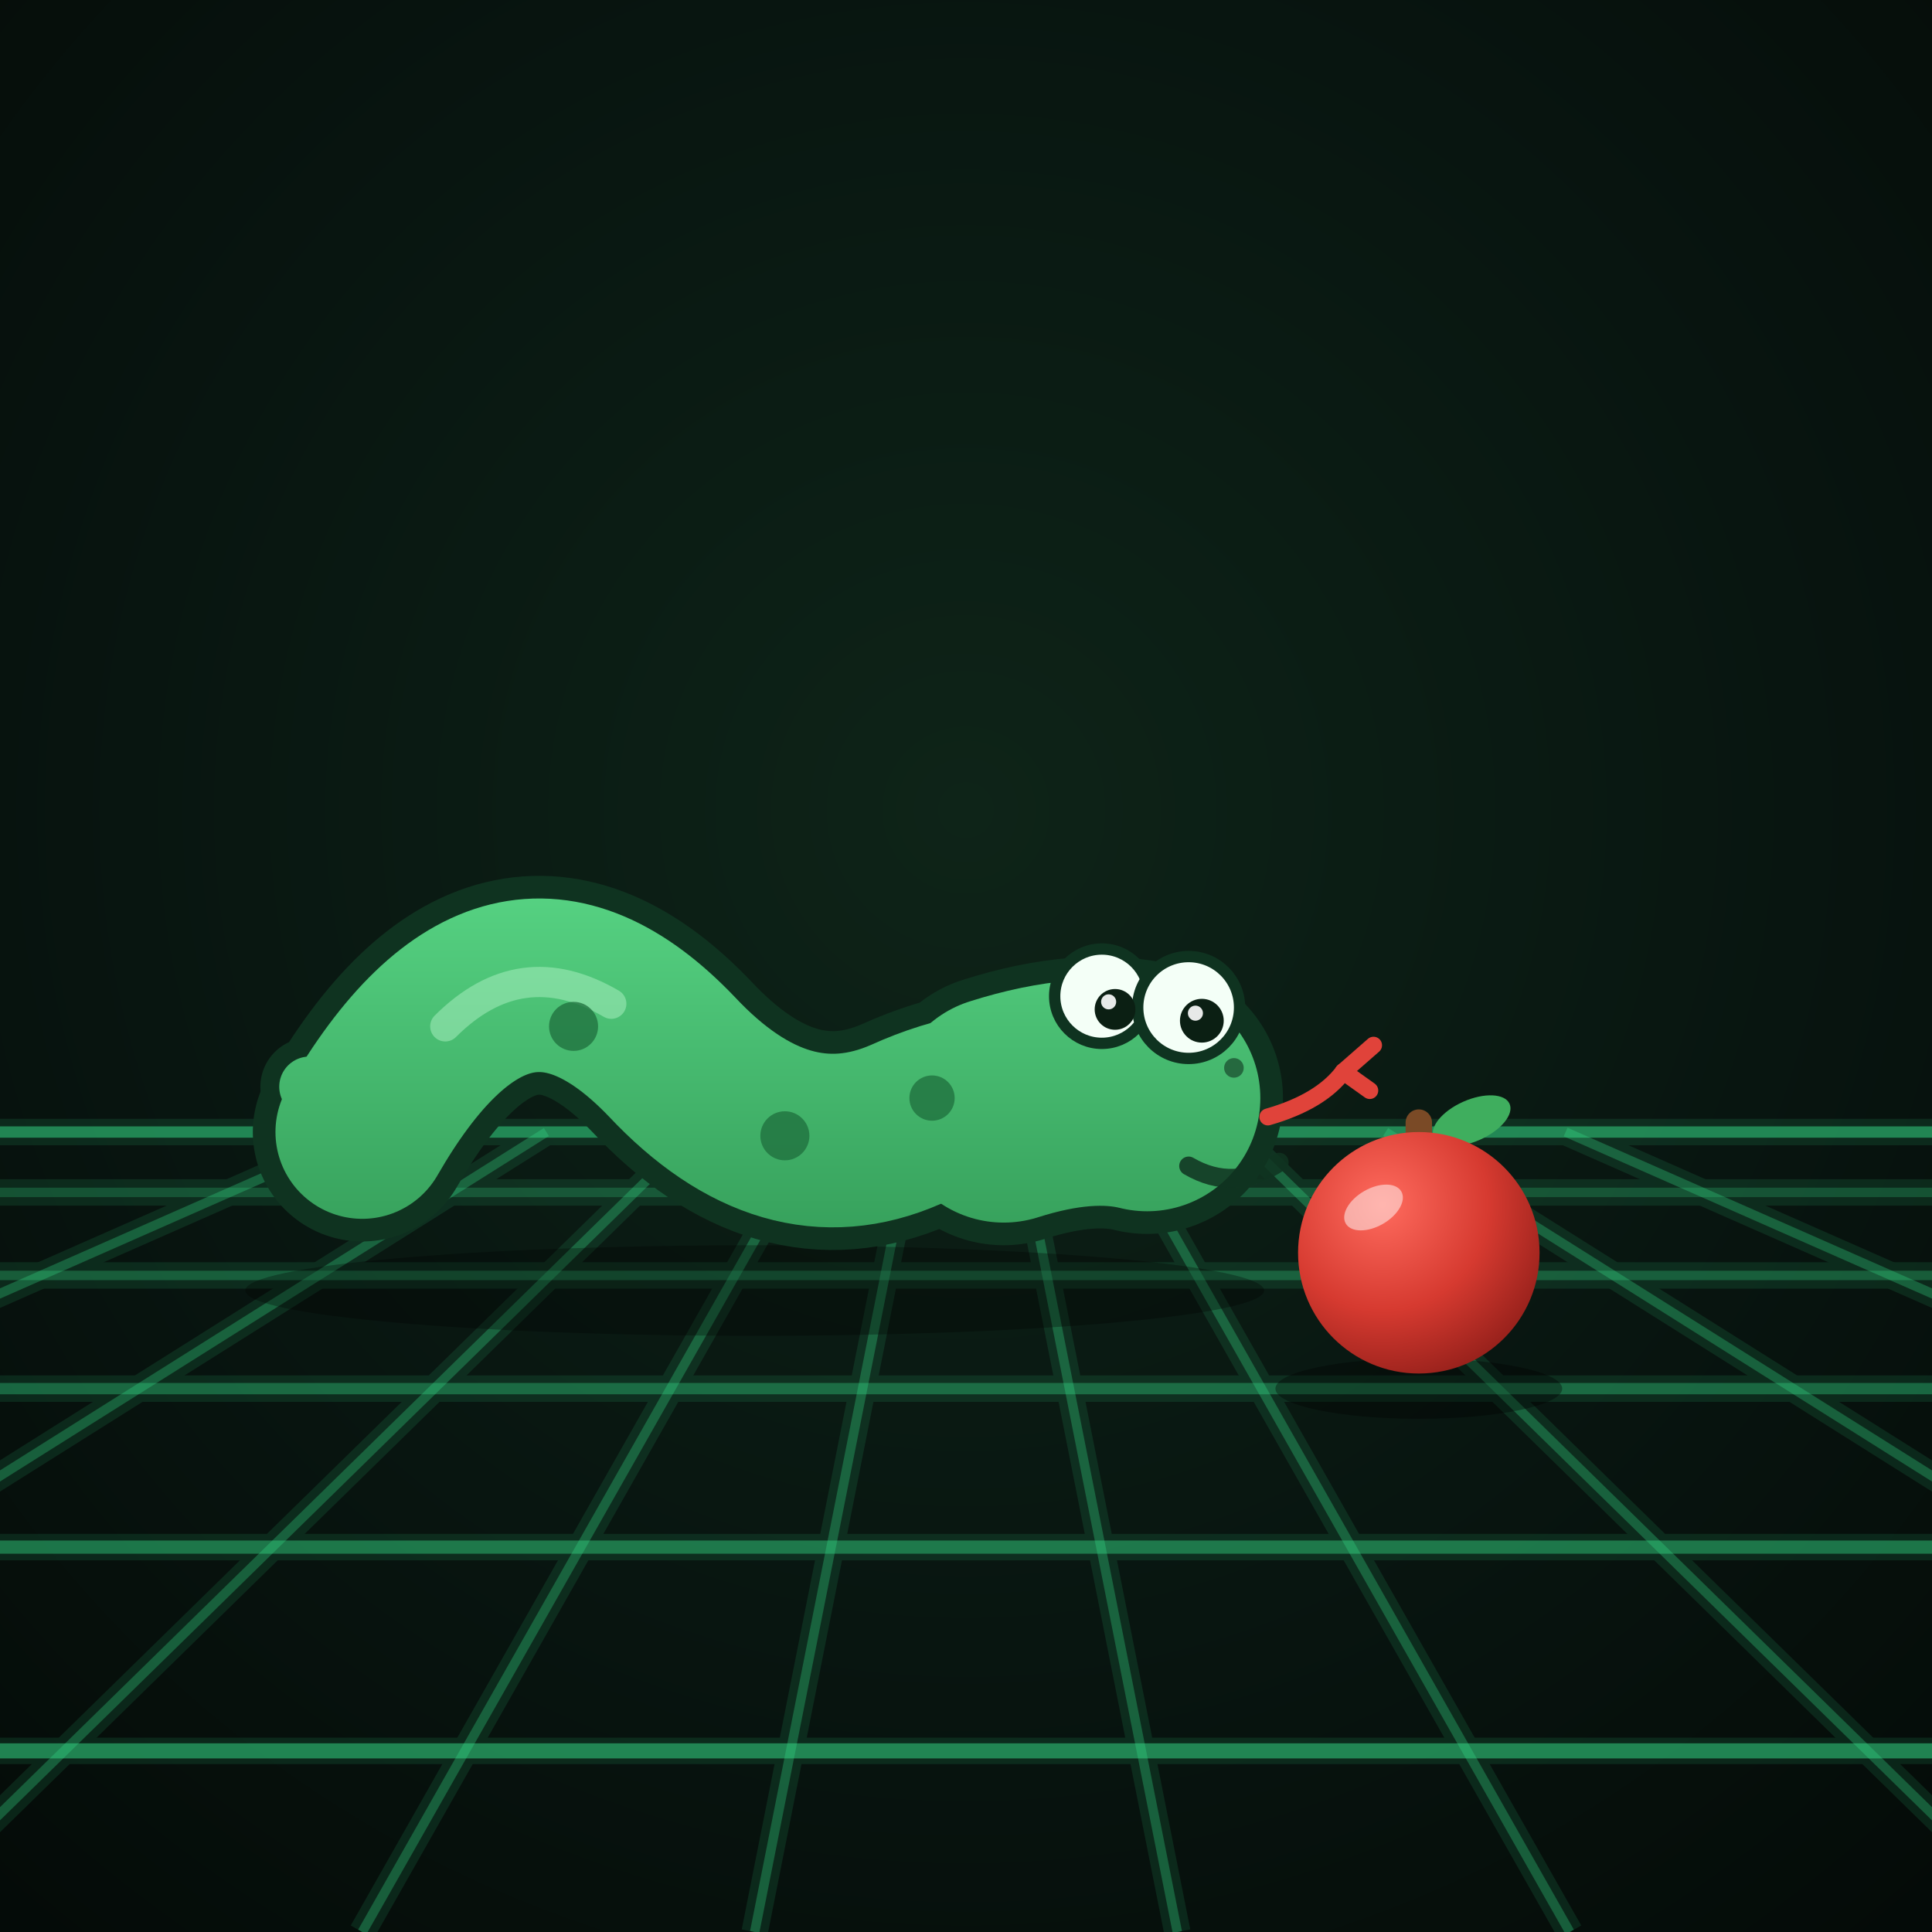
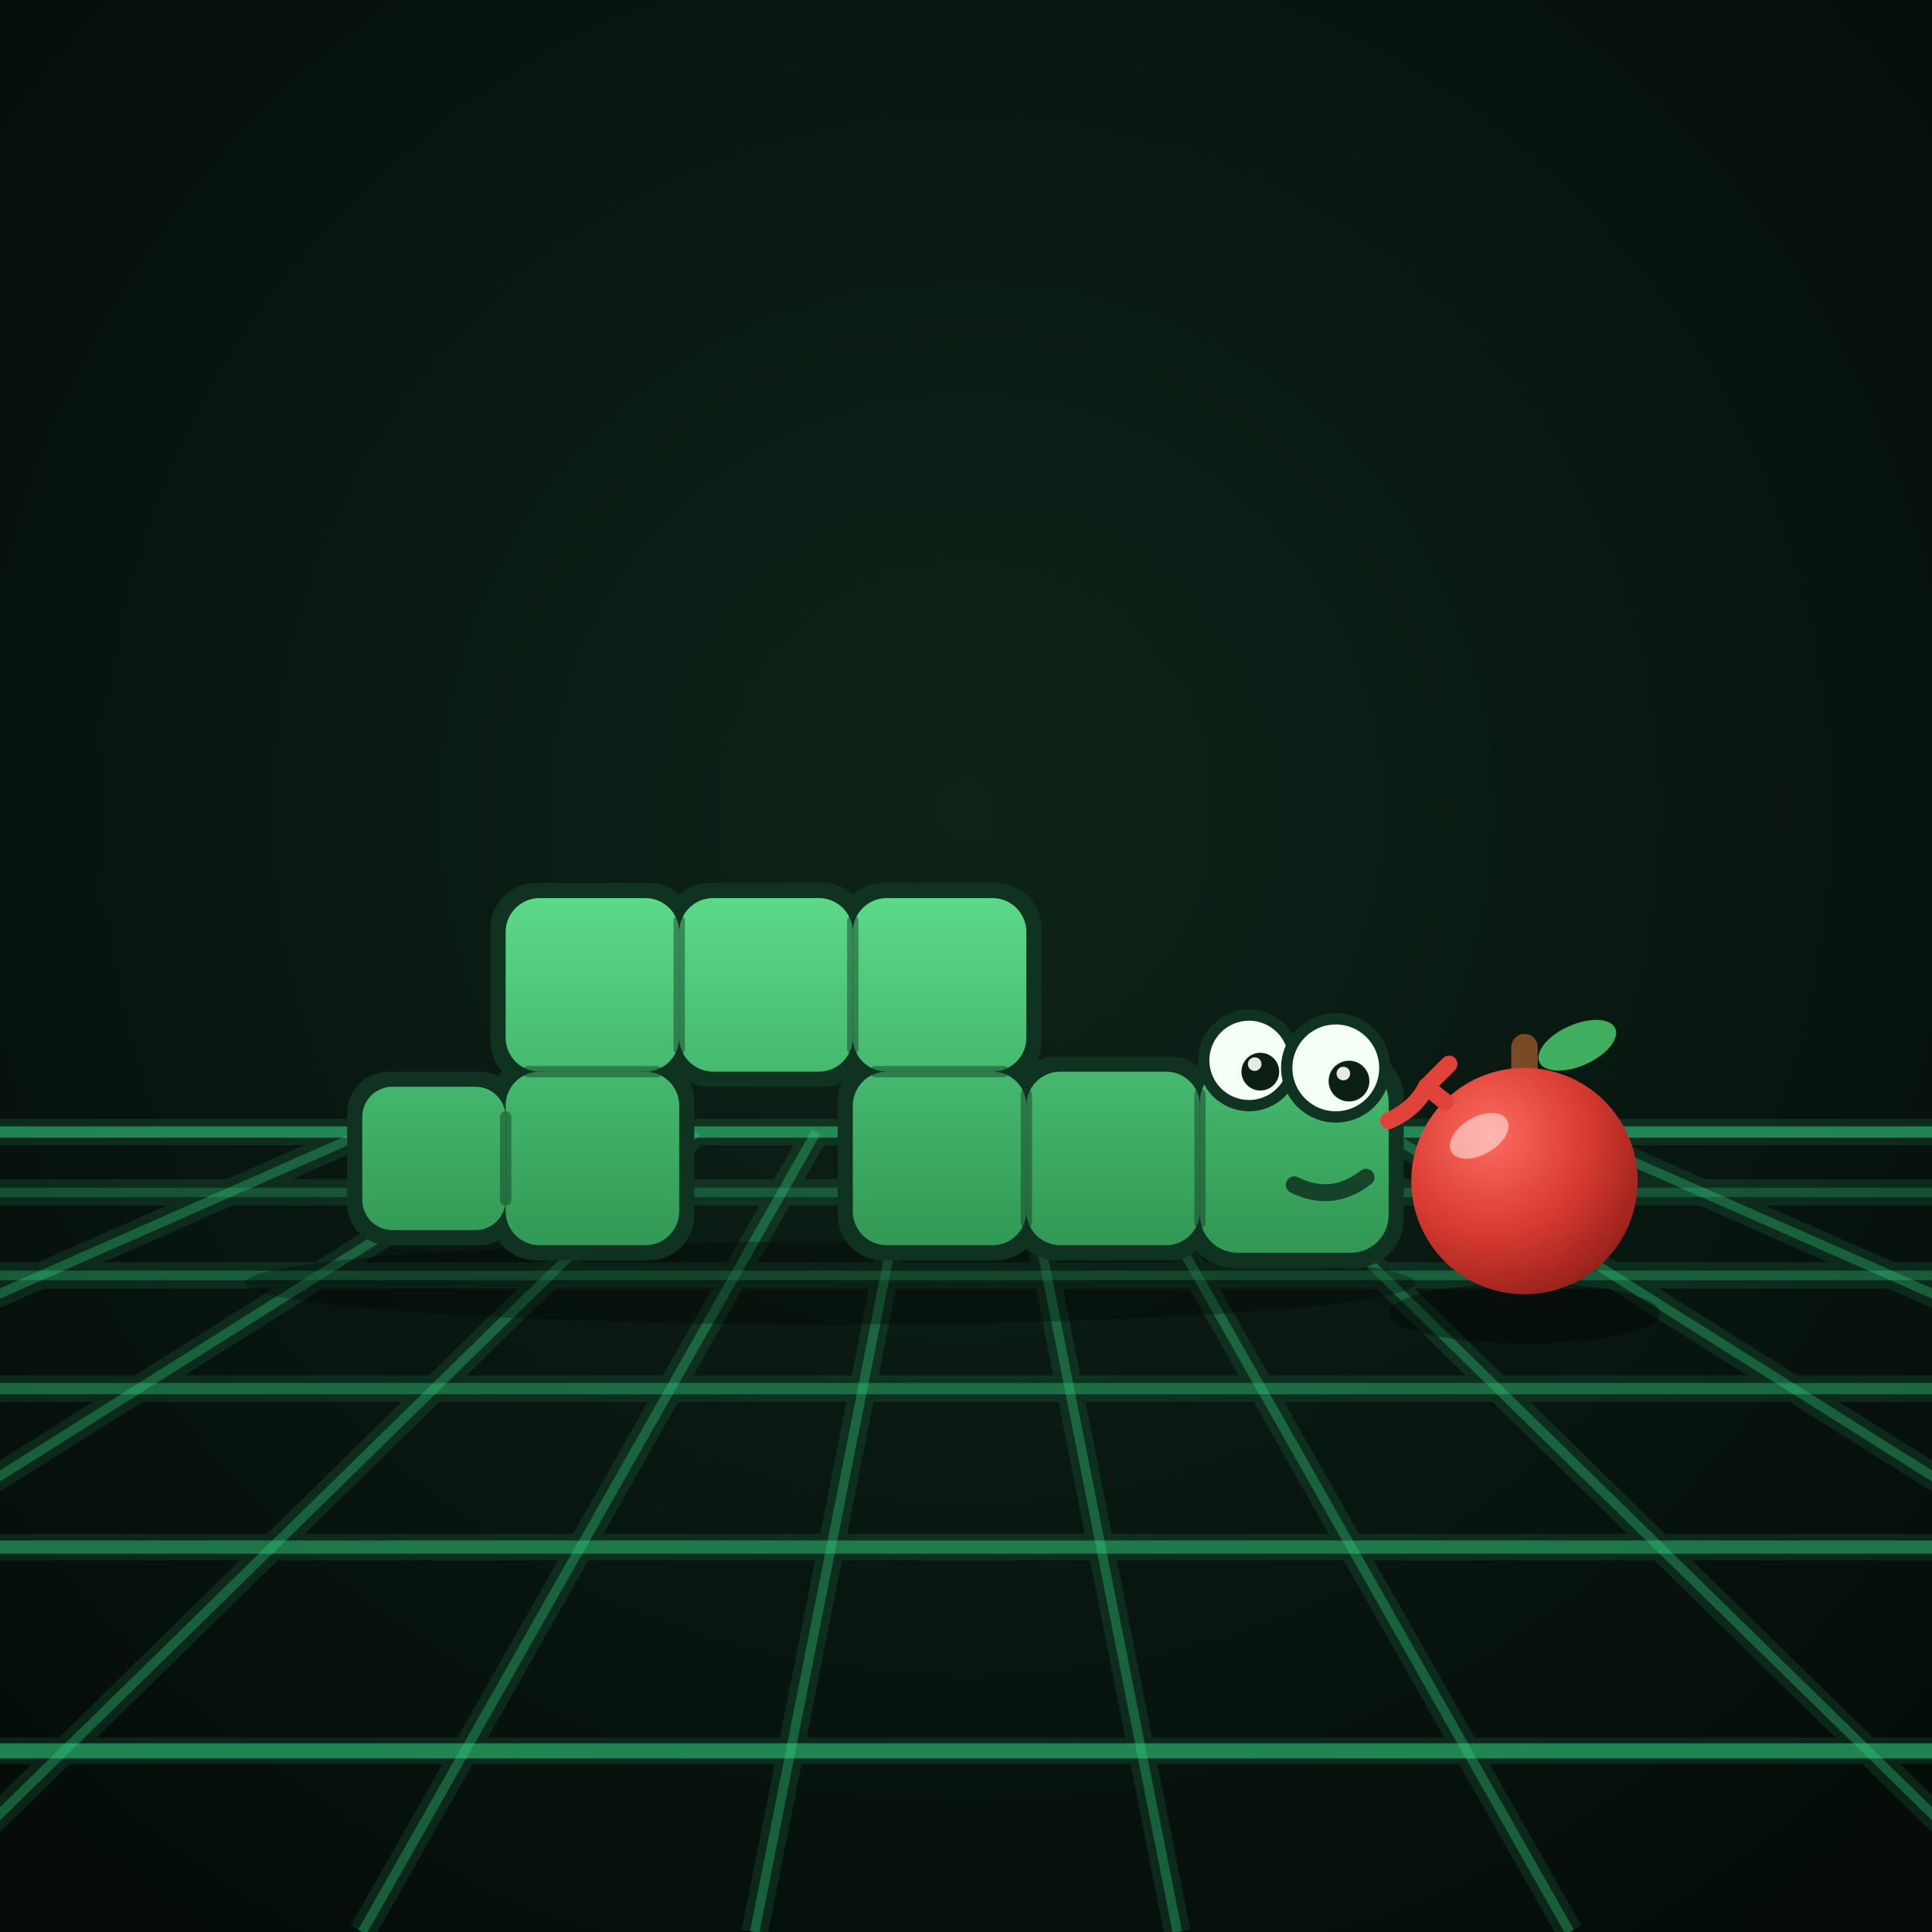
<svg xmlns="http://www.w3.org/2000/svg" viewBox="0 0 512 512">
  <defs>
    <radialGradient id="bg" cx="50%" cy="42%" r="78%">
      <stop offset="0%" stop-color="#0e2418" />
      <stop offset="55%" stop-color="#081510" />
      <stop offset="100%" stop-color="#040a07" />
    </radialGradient>
-     <linearGradient id="body" gradientUnits="userSpaceOnUse" x1="0" y1="210" x2="0" y2="360">
+     <linearGradient id="body" gradientUnits="userSpaceOnUse" x1="0" y1="228" x2="0" y2="344">
      <stop offset="0%" stop-color="#5fe08d" />
      <stop offset="100%" stop-color="#2b8f4e" />
    </linearGradient>
    <radialGradient id="apple" cx="35%" cy="30%" r="80%">
      <stop offset="0%" stop-color="#ff6b5e" />
      <stop offset="55%" stop-color="#d63a30" />
      <stop offset="100%" stop-color="#8e1d18" />
    </radialGradient>
  </defs>
  <rect width="512" height="512" fill="url(#bg)" />
  <g stroke="#35e089" fill="none">
    <g opacity="0.12" stroke-width="7">
      <path d="M0 300 H512 M0 316 H512 M0 338 H512 M0 368 H512 M0 410 H512 M0 464 H512" />
      <path d="M269.9 300 L312 512 M242.1 300 L200 512 M295.7 300 L416 512 M216.3 300 L96 512 M327.5 300 L544 512 M184.5 300 L-32 512 M367.2 300 L704 512 M144.8 300 L-192 512 M414.9 300 L896 512 M97.1 300 L-384 512" />
    </g>
    <path d="M0 300 H512" stroke-width="3" opacity="0.5" />
    <path d="M0 316 H512" stroke-width="2.5" opacity="0.22" />
    <path d="M0 338 H512" stroke-width="2.5" opacity="0.28" />
    <path d="M0 368 H512" stroke-width="3" opacity="0.34" />
    <path d="M0 410 H512" stroke-width="3.5" opacity="0.42" />
    <path d="M0 464 H512" stroke-width="4" opacity="0.5" />
    <g stroke-width="2.5" opacity="0.3">
      <path d="M269.9 300 L312 512" />
      <path d="M242.1 300 L200 512" />
      <path d="M295.7 300 L416 512" />
      <path d="M216.3 300 L96 512" />
      <path d="M327.5 300 L544 512" />
      <path d="M184.5 300 L-32 512" />
      <path d="M367.2 300 L704 512" />
      <path d="M144.8 300 L-192 512" />
      <path d="M414.9 300 L896 512" />
      <path d="M97.1 300 L-384 512" />
    </g>
  </g>
-   <ellipse cx="200" cy="342" rx="135" ry="12" fill="#000000" opacity="0.3" />
-   <ellipse cx="376" cy="368" rx="38" ry="8" fill="#000000" opacity="0.35" />
+   <ellipse cx="220" cy="340" rx="155" ry="11" fill="#000000" opacity="0.3" />
+   <ellipse cx="404" cy="348" rx="36" ry="8" fill="#000000" opacity="0.35" />
  <g>
-     <rect x="372.5" y="294" width="7" height="17" rx="3.5" fill="#7a4a26" />
-     <ellipse cx="390" cy="297" rx="11" ry="5.5" fill="#3fae5e" transform="rotate(-24 390 297)" />
-     <circle cx="376" cy="332" r="32" fill="url(#apple)" />
-     <ellipse cx="364" cy="320" rx="8.5" ry="5" fill="#ffffff" opacity="0.5" transform="rotate(-30 364 320)" />
+     <rect x="400.5" y="274" width="7" height="17" rx="3.5" fill="#7a4a26" />
+     <ellipse cx="418" cy="277" rx="11" ry="5.5" fill="#3fae5e" transform="rotate(-24 418 277)" />
+     <circle cx="404" cy="313" r="30" fill="url(#apple)" />
+     <ellipse cx="392" cy="301" rx="8.5" ry="5" fill="#ffffff" opacity="0.5" transform="rotate(-30 392 301)" />
  </g>
-   <g fill="none" stroke-linecap="round">
-     <path d="M96 300 Q86 296 82 288" stroke="#0f3320" stroke-width="26" />
-     <path d="M96 300 Q134 234 178 280 Q208 312 240 298 Q262 288 280 292" stroke="#0f3320" stroke-width="58" />
-     <path d="M266 294 Q288 287 304 291" stroke="#0f3320" stroke-width="72" />
-     <path d="M96 300 Q86 296 82 288" stroke="url(#body)" stroke-width="16" />
-     <path d="M96 300 Q134 234 178 280 Q208 312 240 298 Q262 288 280 292" stroke="url(#body)" stroke-width="46" />
-     <path d="M266 294 Q288 287 304 291" stroke="url(#body)" stroke-width="60" />
-     <path d="M118 272 Q138 252 162 266" stroke="#aef2c3" stroke-width="8" opacity="0.5" />
-     <path d="M288 272 Q300 268 312 272" stroke="#aef2c3" stroke-width="7" opacity="0.5" />
+   <g fill="#0f3320">
+     <rect x="92" y="284" width="46" height="46" rx="11" />
+     <rect x="130" y="280" width="54" height="54" rx="12" />
+     <rect x="130" y="234" width="54" height="54" rx="12" />
+     <rect x="176" y="234" width="54" height="54" rx="12" />
+     <rect x="222" y="234" width="54" height="54" rx="12" />
+     <rect x="222" y="280" width="54" height="54" rx="12" />
+     <rect x="268" y="280" width="54" height="54" rx="12" />
+     <rect x="314" y="278" width="58" height="58" rx="13" />
  </g>
-   <circle cx="152" cy="272" r="6.5" fill="#1e6e3c" opacity="0.75" />
-   <circle cx="208" cy="301" r="6.5" fill="#1e6e3c" opacity="0.75" />
-   <circle cx="247" cy="291" r="6" fill="#1e6e3c" opacity="0.75" />
+   <g fill="url(#body)">
+     <rect x="96" y="288" width="38" height="38" rx="8" />
+     <rect x="134" y="284" width="46" height="46" rx="9" />
+     <rect x="134" y="238" width="46" height="46" rx="9" />
+     <rect x="180" y="238" width="46" height="46" rx="9" />
+     <rect x="226" y="238" width="46" height="46" rx="9" />
+     <rect x="226" y="284" width="46" height="46" rx="9" />
+     <rect x="272" y="284" width="46" height="46" rx="9" />
+     <rect x="318" y="282" width="50" height="50" rx="10" />
+   </g>
+   <g stroke="#0f3320" stroke-width="3" stroke-linecap="round" opacity="0.45" fill="none">
+     <path d="M134 296 L134 318" />
+     <path d="M140 284 L174 284" />
+     <path d="M180 244 L180 278" />
+     <path d="M226 244 L226 278" />
+     <path d="M232 284 L266 284" />
+     <path d="M272 290 L272 324" />
+     <path d="M318 290 L318 324" />
+   </g>
  <g>
-     <circle cx="292" cy="264" r="12.5" fill="#f4fff7" stroke="#0f3320" stroke-width="3" />
-     <circle cx="315" cy="267" r="13.5" fill="#f4fff7" stroke="#0f3320" stroke-width="3" />
-     <circle cx="295.5" cy="267.5" r="5.4" fill="#0b1f13" />
-     <circle cx="318.5" cy="270.5" r="5.8" fill="#0b1f13" />
-     <circle cx="293.8" cy="265.5" r="2" fill="#ffffff" opacity="0.9" />
-     <circle cx="316.8" cy="268.5" r="2" fill="#ffffff" opacity="0.9" />
-     <circle cx="327" cy="283" r="2.6" fill="#0f3320" opacity="0.6" />
-     <path d="M315 309 Q327 316 339 308" stroke="#0f3320" stroke-width="5" stroke-linecap="round" fill="none" opacity="0.85" />
+     <circle cx="331" cy="281" r="12" fill="#f4fff7" stroke="#0f3320" stroke-width="3" />
+     <circle cx="354" cy="283" r="13" fill="#f4fff7" stroke="#0f3320" stroke-width="3" />
+     <circle cx="334" cy="284" r="5" fill="#0b1f13" />
+     <circle cx="357.5" cy="286.5" r="5.4" fill="#0b1f13" />
+     <circle cx="332.5" cy="282" r="1.8" fill="#ffffff" opacity="0.9" />
+     <circle cx="356" cy="284.5" r="1.8" fill="#ffffff" opacity="0.9" />
+     <path d="M343 314 Q353 319 362 312" stroke="#0f3320" stroke-width="4.5" stroke-linecap="round" fill="none" opacity="0.85" />
    <g stroke="#e0433a" stroke-width="4.5" stroke-linecap="round" fill="none">
-       <path d="M336 296 Q350 292 356 284" />
-       <path d="M356 284 L364 277" />
-       <path d="M356 284 L363 289" />
+       <path d="M368 297 Q375 294 378 288" />
+       <path d="M378 288 L384 282" />
+       <path d="M378 288 L383 292" />
    </g>
  </g>
</svg>
